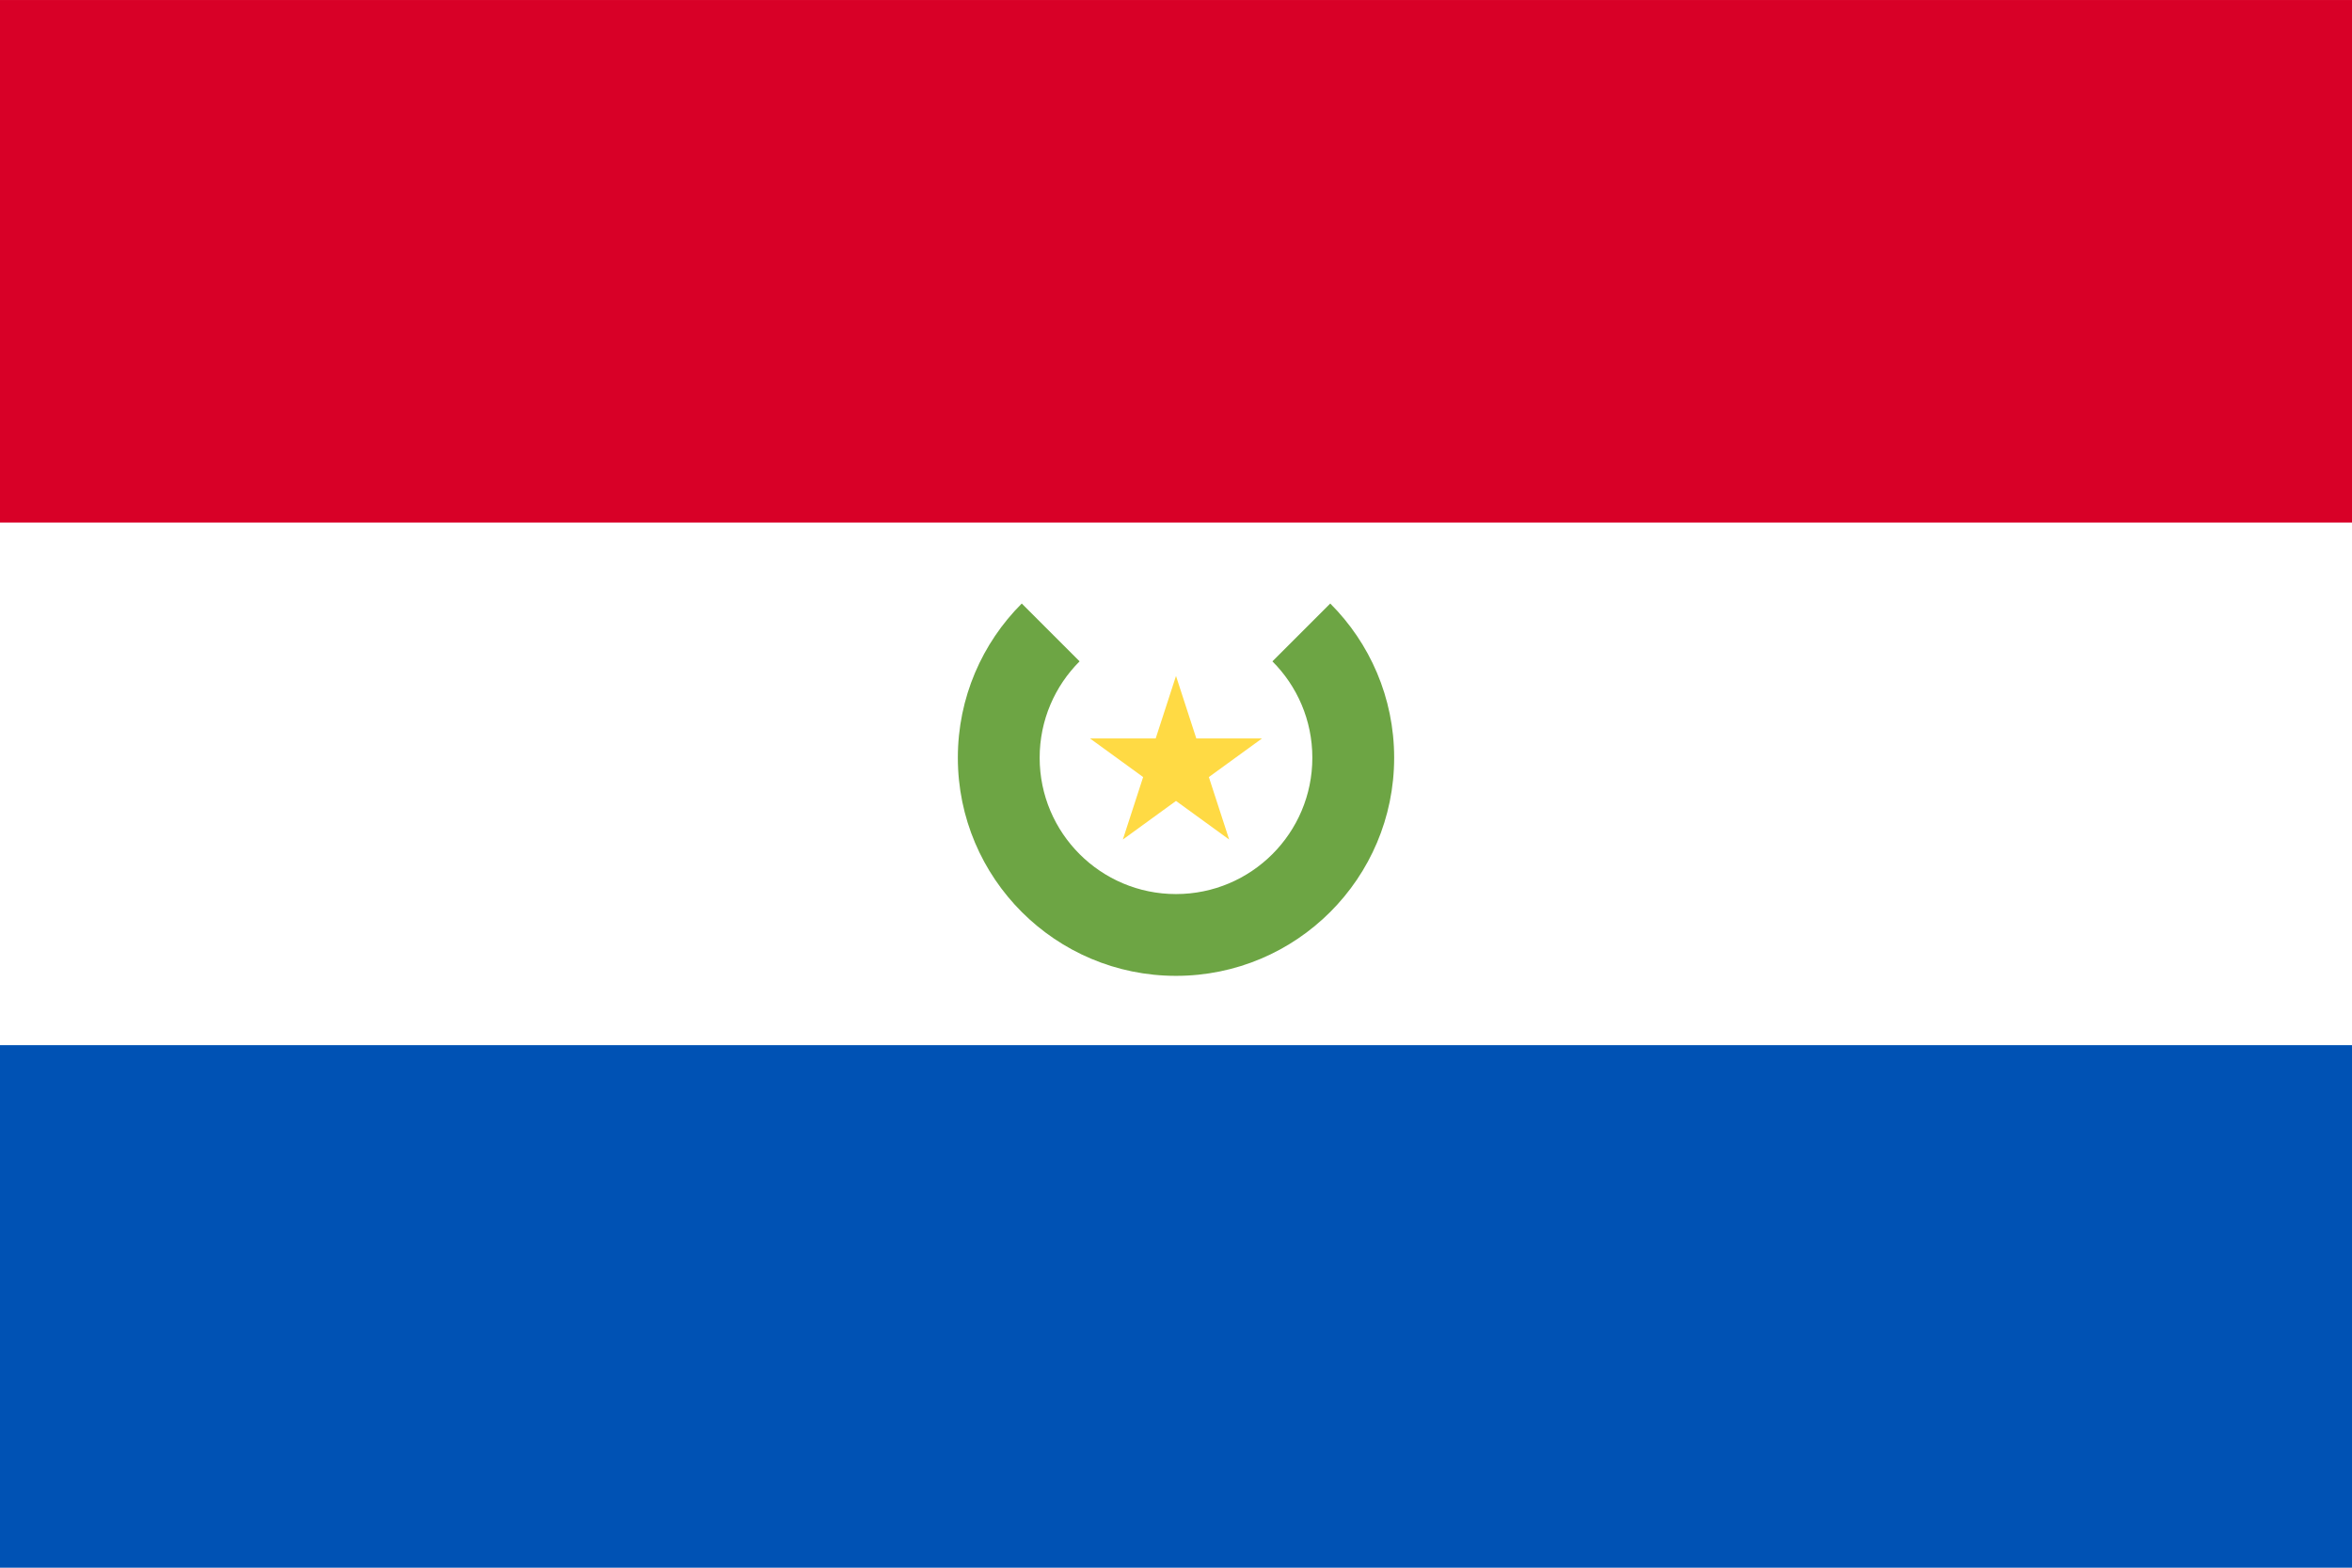
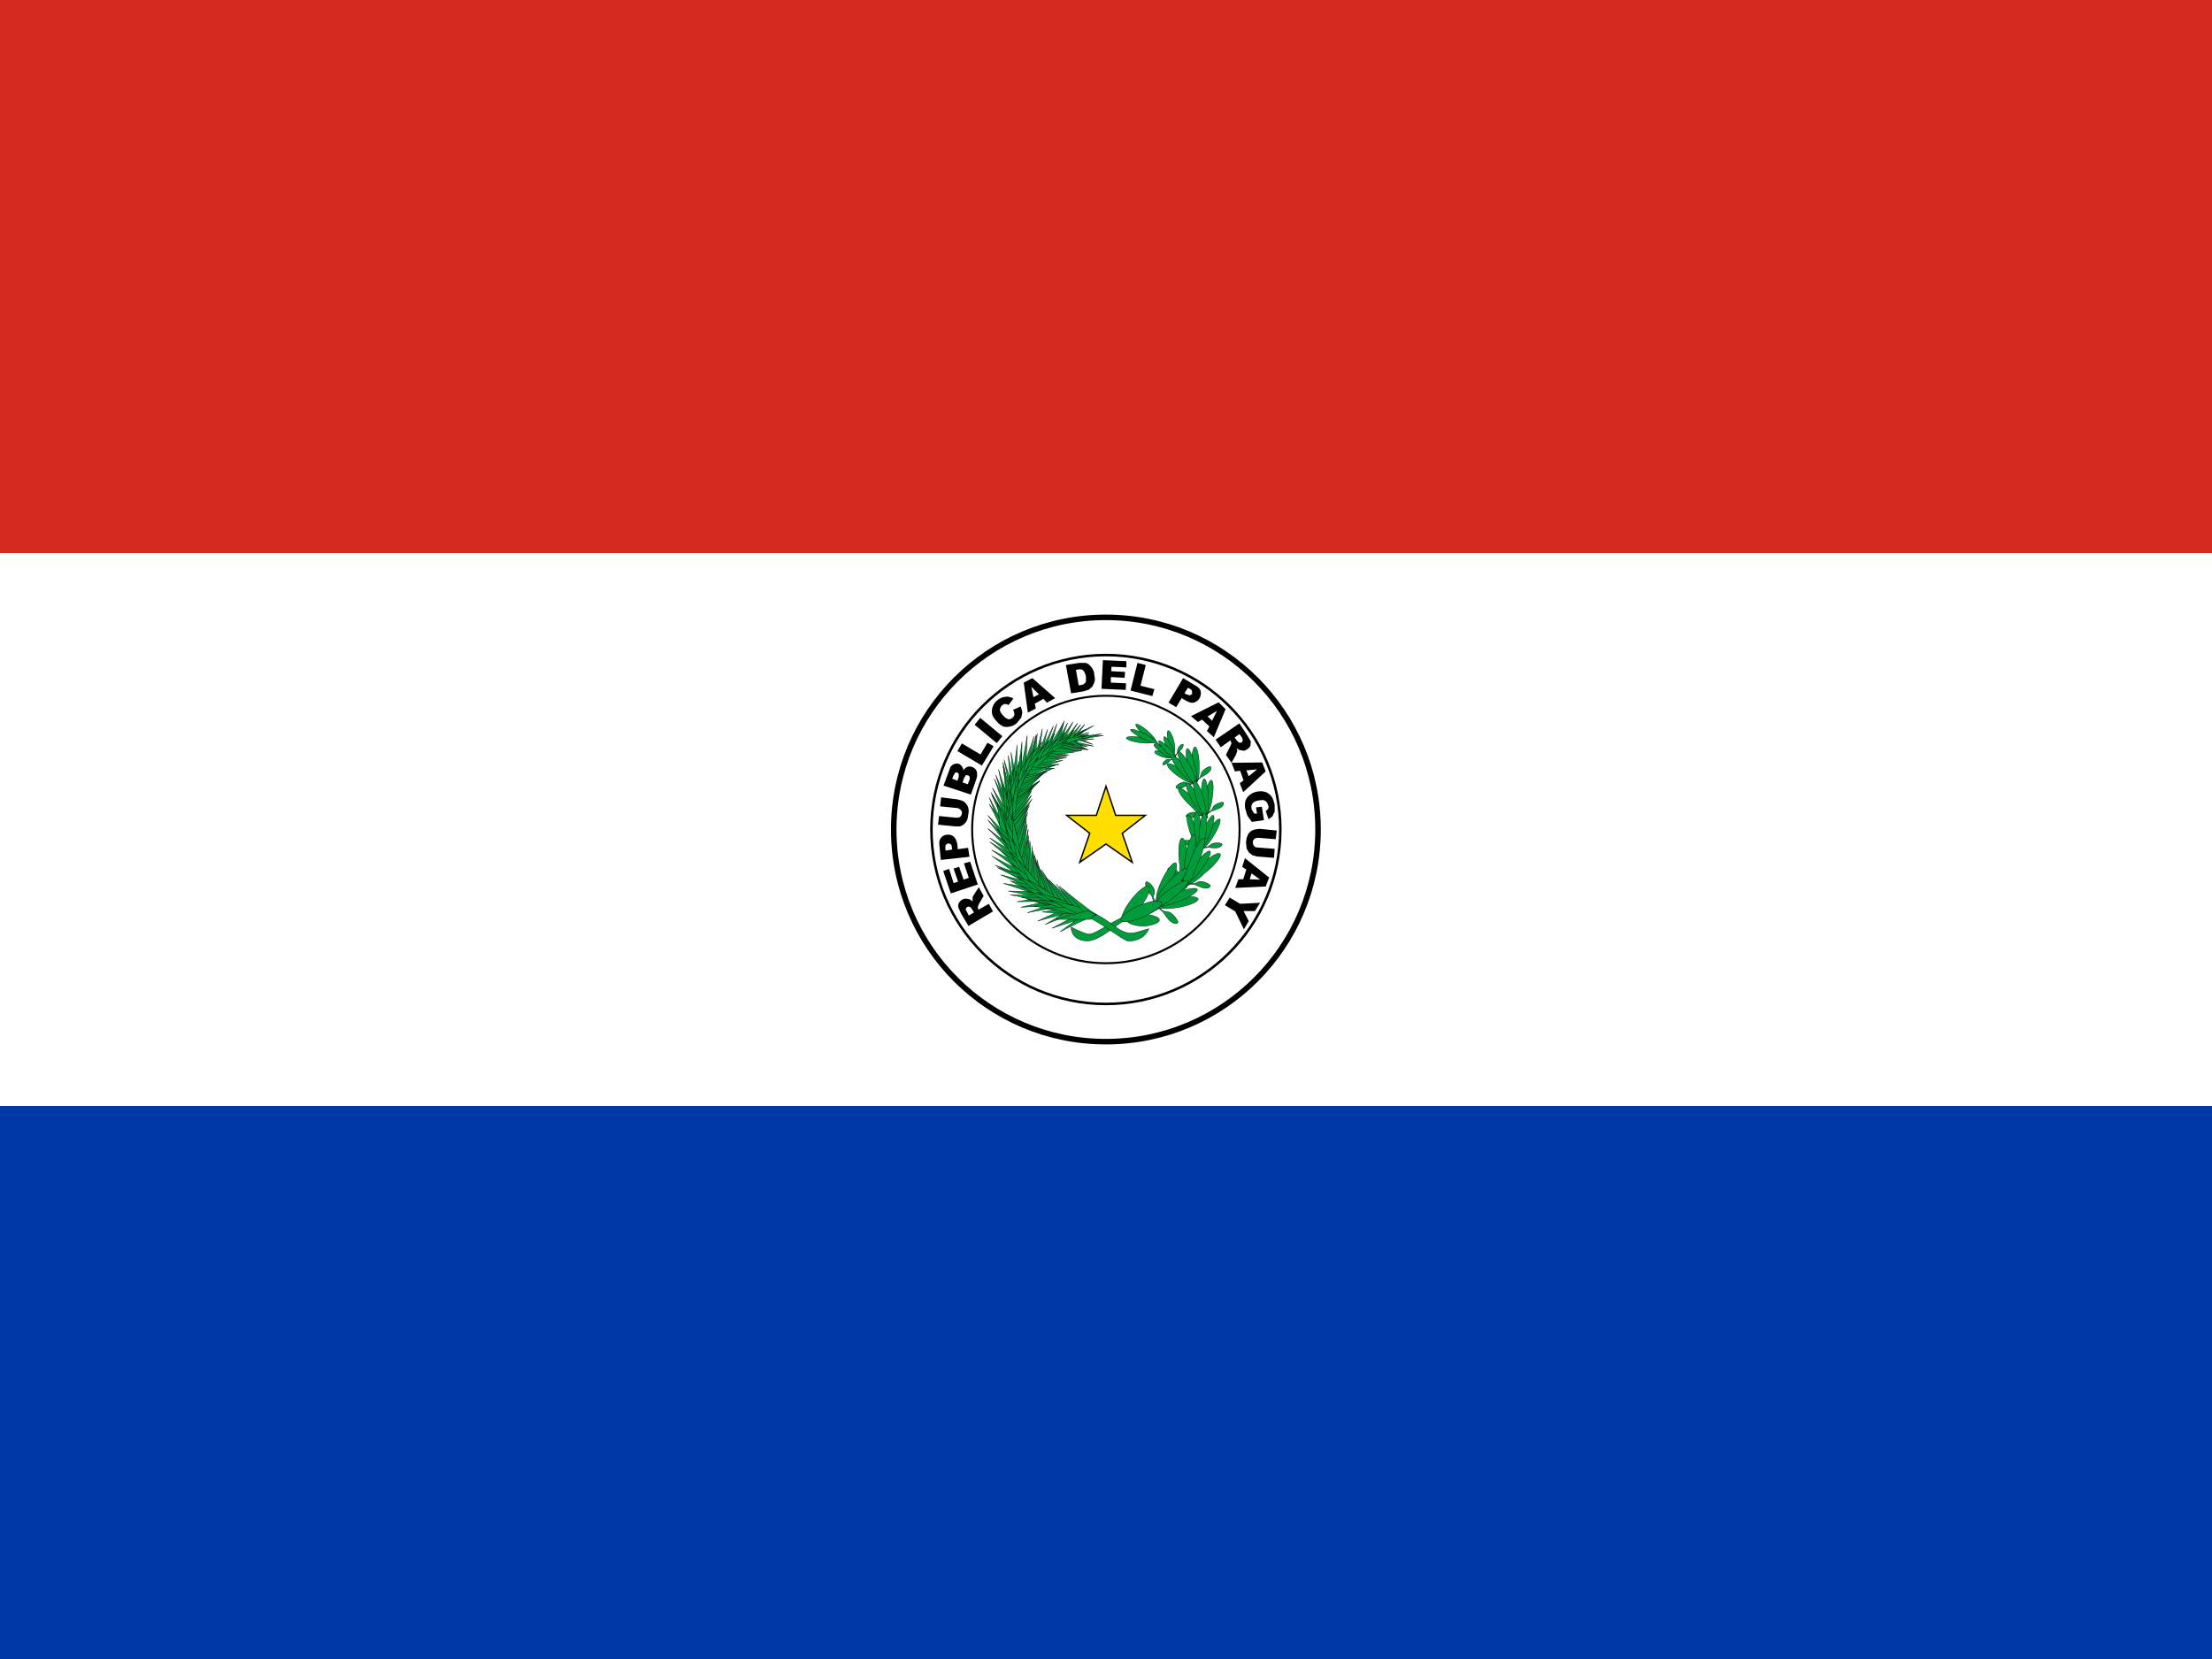
- <svg xmlns="http://www.w3.org/2000/svg" width="513" height="342" viewBox="0 0 513 342" fill="none">
-   <g clip-path="url(#clip0_974_6107)">
-     <path d="M0 0.004H513V341.997H0V0.004Z" fill="white" />
-     <path d="M0 0.004H513V114.001H0V0.004Z" fill="#D80027" />
-     <path d="M0 228H513V341.997H0V228Z" fill="#0052B4" />
-     <path d="M290.145 131.662L277.528 144.278C282.908 149.661 286.238 157.095 286.238 165.307C286.238 181.731 272.923 195.045 256.5 195.045C240.076 195.045 226.762 181.73 226.762 165.307C226.762 157.096 230.09 149.661 235.472 144.278L222.855 131.662C214.245 140.272 208.918 152.168 208.918 165.306C208.918 191.585 230.221 212.888 256.5 212.888C282.779 212.888 304.082 191.585 304.082 165.306C304.082 152.169 298.755 140.272 290.145 131.662Z" fill="#6DA544" />
-     <path d="M256.5 147.464L260.93 161.096H275.262L263.666 169.52L268.096 183.151L256.5 174.727L244.905 183.151L249.334 169.52L237.739 161.096H252.07L256.5 147.464Z" fill="#FFDA44" />
+ <svg xmlns="http://www.w3.org/2000/svg" id="flag-icons-py" viewBox="0 0 640 480">
+   <path fill="#0038a8" d="M0 319.7h640V480H0z" />
+   <path fill="#fff" d="M0 160h640v160H0z" />
+   <path fill="#d52b1e" d="M0 0h640v160H0z" />
+   <g fill="none" stroke="#000" transform="translate(-116.4)scale(1.45455)">
+     <circle cx="300" cy="165" r="42.2" stroke-width="1.1" />
+     <circle cx="300" cy="165" r="34.7" stroke-width=".5" />
+     <circle cx="300" cy="165" r="26.6" stroke-width=".4" />
  </g>
-   <defs>
-     <clipPath id="clip0_974_6107">
-       <rect width="513" height="342" fill="white" />
-     </clipPath>
-   </defs>
+   <path d="m287.3 263.7-7.1 4.2-2.2-3.7-.7-1.6a2 2 0 0 1 .1-1.3q.3-.6 1-1 .5-.3 1.1-.3l1.1.2.8.6v-1.3l.3-.5 1.5-2.3 1.4 2.5-1.4 2.4-.3.8.1.6.1.2 3-1.7zm-5.5.3-.6-1-.4-.5-.5-.2-.5.1-.4.6q0 .3.4.9l.5 1zm-6.7-5.5-2.2-6.5 1.7-.6 1.3 4.1 1.3-.4-1.3-3.8 1.6-.5 1.3 3.7 1.5-.5-1.4-4.2 1.8-.5 2.2 6.6zm-2.9-9.7-.4-4.2q-.2-1.4.4-2.1.6-.9 1.8-1t2 .6q.7.7 1 2.2l.1 1.4 3-.4.4 2.6zm3.3-3-.1-.6q0-.7-.4-1l-.7-.2-.6.4q-.2.2-.2 1l.1.7zm-3.5-12.5.3-2.6 4.8.6 1.4.4q.6.3 1 .8t.6 1q.3.9.1 1.9l-.2 1.3q-.2.7-.5 1.1a3 3 0 0 1-1.8 1.3h-1.4l-4.9-.5.3-2.5 5 .5q.6 0 1-.2t.6-1a1 1 0 0 0-.3-1q-.4-.5-1-.6zm1-6 1.7-4.6q.3-1.2 1.1-1.5a2 2 0 0 1 1.6-.2q.7.3 1 .9.3.4.3 1 .5-.7 1.1-1a2 2 0 0 1 1.4 0 2 2 0 0 1 1.5 1.8v1l-.3 1-1.5 4.2zm4-1.4.4-1.1v-.8q0-.2-.4-.5h-.6l-.5.8-.4 1zm3 1 .5-1.2q.2-.6 0-1l-.4-.4h-.7l-.5.9-.4 1.2zm-3-9.6 1.3-2.2 5.4 3.2 2-3.4 1.8 1-3.4 5.6zm5-7.6 1.6-2 6.4 5.3-1.6 2zm11.1-4.3 2.2-1q.4 1 .5 1.7l-.3 1.5-1.2 1.5a4 4 0 0 1-2 1.1 4 4 0 0 1-2 0 5 5 0 0 1-2-1.6q-1.5-1.5-1.3-3.1a4 4 0 0 1 1.6-2.9 4 4 0 0 1 2.3-1q1-.2 2.3.5l-1.4 1.9-.6-.3h-.7l-.6.4a2 2 0 0 0-.6 1.4q.1.6.8 1.4.9 1 1.6 1.2.6.1 1.2-.4t.6-1q0-.7-.4-1.3m8.8-3.2-2.5 1.4.3 1.4-2.3 1.2-1.2-8.7 2.5-1.3 6.6 5.8-2.4 1.3zm-1.3-1.3-2.2-2.2.6 3zm7.8-8.5 3.8-.6h1.8q.8.1 1.3.7c.5.6.7.7.9 1.2q.4.7.4 1.5.3 1.4.1 2l-.6 1.4-1 .9-1.5.5-3.7.6zm2.9 1.4.8 4.5.6-.1q.8-.1 1-.4.4-.2.5-.7v-1.4q-.3-1.3-.8-1.7-.4-.5-1.5-.3zm7.8-2.8 6.8.3v1.8l-4.3-.2-.1 1.3 4 .2-.1 1.7-4-.2v1.6l4.4.2-.1 1.9-7-.3zm10 .8 2.4.6-1.5 6 4 1-.6 2-6.3-1.6zm13.2 4.4 3.7 2.2q1.2.7 1.4 1.6t-.3 2a3 3 0 0 1-1.7 1.3q-1 .2-2.3-.6l-1.2-.7-1.6 2.6-2.2-1.3zm.4 4.4.6.3 1 .3.6-.4v-.7q0-.4-.6-.8l-.6-.3zm7.2 9.6-2.1-2-1.2.7-2-1.7 8-4 2 2-3.4 8.1-2-1.8zm.8-1.7 1.4-2.8-2.7 1.6zm1 5.5 6.9-4.7 2.3 3.5 1 1.7-.1 1.2a2 2 0 0 1-1 1.1q-.5.4-1 .4l-1.2-.2-.8-.5.2.7-.2.6-.2.6-1.3 2.3-1.6-2.3 1.3-2.6.3-.7-.2-.7-.1-.2-2.8 2zm5.5-.6.7.9.4.4q.3.3.5.2l.5-.1.3-.6-.3-.9-.7-.9zm2.6 12.4-1-2.8-1.5.2-1-2.5 8.9-.1 1 2.6-6.5 6-1-2.6zm1.5-1.2 2.4-2-3.1.3zm2.1 9 1.7-.2.6 3.9-3.5.5-1.3-1.8-.6-2a5 5 0 0 1 .1-2.5 4 4 0 0 1 1.3-1.6 5 5 0 0 1 2.2-.9 5 5 0 0 1 2.4.2 4 4 0 0 1 1.7 1.4q.5.9.8 2.2v2l-.6 1.3q-.4.5-1.2.9l-.8-2.4q.4-.1.7-.6t0-1a2 2 0 0 0-.7-1.2q-.5-.5-2-.2a3 3 0 0 0-1.7.7q-.6.7-.4 1.5 0 .5.3.8l.5.8h.8zm5.4 12-.2 2.6-5-.4-1.3-.4-1-.8-.6-1.1-.2-1.8.2-1.3.5-1.2.8-.8 1-.4 1.4-.2 5 .5-.3 2.5-5-.4q-.8 0-1.1.3a1 1 0 0 0-.5 1q0 .7.3 1 .3.5 1 .5zm-9.1 8.8.9-2.8-1.2-.8.8-2.5 7 5.6-1 2.6-8.8.4.9-2.5zm1.9 0 3 .1-2.5-1.8zm3 6.8-1.5 2.4h-3.3l1.5 2.9-1.4 2.4-2.5-5.2-3-1.8 1.4-2.2 3 1.8z" />
+   <g fill="#009b3a" stroke="#000" stroke-width=".1">
+     <path d="M328.1 211.3s23.4 10.1 19.3 30.9-17 20.6-22.2 23c-5 2.2-8.6 5.5-10.6 5s-4.7-2-4.7-2-.2 3.5 3.9 4c4.1.7 9.5-5.3 12-6 2.6-.6 18.5-2.4 22.4-23.5 4.5-22.6-20-30.7-20-31.4z" />
+     <path d="M339.9 215.8a3.2.8 75.1 0 1-1.5 0 3.2.8 75.1 1 1 1.5 0z" />
+     <path d="M339.1 216a3.3.7 63.3 1 1-1.4.5 3.3.7 63.3 0 1 1.4-.5zm-2.3 1.5a3.1.8 17 0 1-.2 1.6 3.1.8 17 0 1 .2-1.6z" />
+     <path d="M337.1 216.7a3.3.7 34.2 1 1-.7 1.3 3.3.7 34.2 1 1 .7-1.3z" />
+     <path d="M338.1 216.3a3.3.7 46.2 1 1-1 1 3.3.7 46.2 0 1 1-1z" />
+     <path d="m339.7 219.2-1 .6c-.3 0-.6-.3-1.2 0s-1 .9-1.1 1.2q-.1.6.9.1t1.2-1.1l1.3-.7.8-1.3c.3-.4 1.2-1 1.6-1.8q.4-1-.2-.9a3 3 0 0 0-1.2 1.3c-.2.4 0 1-.3 1.4zm7.3 2.4a1 4.8-1.6 1 1-2.2-.5 1 4.8-1.6 1 1 2.2.5z" />
+     <path d="M345.8 221.5a5 1 77.5 1 1-2.2.1 5 1 77.5 1 1 2.1 0z" />
+     <path d="M342 222.7a4.7 1.1 35 1 1-.7 2.2 4.7 1.1 35 1 1 .7-2.2z" />
+     <path d="M342.8 221.6a5 1 50.9 0 1-1.4 1.6 5 1 50.9 1 1 1.4-1.5z" />
+     <path d="M344.3 221.5a5.1 1 61.8 1 1-1.8 1 5.1 1 61.8 1 1 1.8-1z" />
+     <path d="m345.6 226.4-1.8.4c-.3 0-.6-.7-1.5-.5q-1.4.4-2 1.2-.4.8 1.2.6c1.2-.2 1.6-1 2.2-1l2-.4c.2-.4 1-1.2 1.5-1.6s2-1 2.7-1.8.7-1.6 0-1.5a5 5 0 0 0-2 1.3c-.5.6-.4 1.5-.9 2zm5.1 4.9a1 4.8 8.7 1 1-2-1 1 4.8 8.7 1 1 2 1z" />
+     <path d="M349.6 231a1 5-2 1 1-2-.3 1 5-2 1 1 2 .3z" />
+     <path d="M345.7 231.4a4.7 1.1 46 1 1-1 2 4.7 1.1 46 1 1 1-2z" />
+     <path d="M346.7 230.5a5 1 61.8 1 1-1.7 1.3 5 1 61.8 1 1 1.7-1.3z" />
+     <path d="M348.1 230.7a5.1 1 72.5 1 1-1.9.7 5.1 1 72.5 1 1 2-.7z" />
+     <path d="M348.5 235.8h-1.7c-.3 0-.5-.8-1.4-.8a3 3 0 0 0-2.1.8q-.6.7 1 .8c1.6.1 1.7-.5 2.3-.6h2l1.8-1.2c.6-.4 2.1-.6 3-1.3.7-.6.9-1.4.3-1.4a5 5 0 0 0-2.3.9c-.5.4-.6 1.3-1.2 1.7-.4.2-1.6 1.1-1.7 1m2.5 6.4a1 4.8 31.3 0 1-1.4-1.7 1 4.8 31.3 0 1 1.4 1.7" />
+     <path d="M350.1 241.3a1 5 20.6 0 1-1.8-1.1 1 5 20.6 0 1 1.8 1.1m-3.7-1.2a4.8 1 70 0 1-1.8 1.5 4.8 1 70 0 1 1.8-1.5" />
+     <path d="M347.6 239.7a1 5.1-4.9 0 1-2 .5 1 5.1-4.9 1 1 2-.5" />
+     <path d="M349 240.4a1 5.2 5.5 1 1-2-.1 1 5.2 5.5 1 1 2 .1" />
+     <path d="M347.3 245.3s-1.4-.5-1.6-.7-.1-.8-1-1.3a3 3 0 0 0-2.2 0q-.8.2.6 1c1 .6 1.8.2 2.3.4l1.8.9c.5-.2 1.6-.3 2.2-.4s2.1.4 3.2 0c.9-.3 1.3-1 .7-1.2a5 5 0 0 0-2.3 0c-.7.1-1.1 1-1.8 1-.5 0-1.9.4-2 .3m1 7.7a1.3 5.5 48.5 1 1-1.1-2.4 1.3 5.5 48.5 1 1 1 2.4" />
+     <path d="M347.3 251.9a1.2 5.8 37.5 1 1-1.5-2 1.2 5.8 37.5 1 1 1.5 2" />
+     <path d="M343.7 249.2a1.3 5.5-3.5 1 1-2.4 1 1.3 5.5-3.5 1 1 2.4-1" />
+     <path d="M345.1 249.2a1.2 5.9 11.6 0 1-2.3-.2 1.2 5.9 11.6 1 1 2.3.1" />
+     <path d="M346.3 250.4a1.2 6 22.1 1 1-2.1-.8 1.2 6 22.1 1 1 2.1.8" />
+     <path d="m343 255.3-1.6-1.4c-.2-.3.1-1-.7-1.8s-1.8-1-2.4-1q-1 .2.3 1.6c1 1 2 .8 2.4 1.2q1 .7 1.7 1.6l2.6.4c.7 0 2.2 1.1 3.5 1.1 1 0 1.8-.5 1.2-1a5 5 0 0 0-2.6-1c-.8 0-1.5.8-2.2.6l-2.3-.3m-2.3 7.3a1.4 6 79.8 1 1 .3-2.9 1.4 6 79.8 1 1-.3 2.9" />
+     <path d="M340.5 261a1.3 6.4 68.5 0 1-.5-2.6 1.3 6.4 68.5 0 1 .5 2.7" />
+     <path d="M338.4 256.4a1.4 6 26.2 0 1-2.8-.5 1.4 6 26.2 1 1 2.8.5" />
+     <path d="M339.9 257.2a1.3 6.5 41.8 0 1-2.3-1.5 1.3 6.5 41.8 0 1 2.3 1.5" />
+     <path d="M340.3 259.1a1.3 6.5 52.7 1 1-1.6-2 1.3 6.5 52.7 0 1 1.6 2" />
+     <path d="m334.4 261.7-.7-2.2c-.1-.4.6-.8.3-2a4 4 0 0 0-1.9-2.3q-1-.5-.5 1.6c.4 1.4 1.4 1.9 1.7 2.6l.8 2.4 2.2 1.9c.6.5 1.5 2.4 2.7 3.1 1 .7 2 .5 1.8-.2a6 6 0 0 0-2-2.4c-.7-.6-1.8-.3-2.5-.8-.4-.5-2-1.6-2-1.7" />
+     <path d="M330.8 268a1.8 6.1 89 0 1 0-3.5 1.8 6.1 89 0 1 0 3.5" />
+     <path d="M330 262.5a1.7 6.3 37.6 0 1-2.7-2.2 1.7 6.3 37.6 1 1 2.6 2.2" />
+     <path d="M330.8 265.3a1.7 6.2 66.5 0 1-1.2-3.3 1.7 6.2 66.5 0 1 1.2 3.3m1.7-53.4a3.8.8 41.1 0 1-1.5.8 3.8.8 41.1 1 1 1.5-.8m-1.9 1.5a3.9.8 8.2 0 1 .3 1.6 3.9.8 8.2 1 1-.3-1.6" />
+     <path d="M331.4 212.4a4 .7 26.8 1 1-.8 1.3 4 .7 26.8 0 1 .8-1.3M303.7 262s5.1 1.1 9.6 2.7 11.3 7.2 13.1 7.6c2 0 4.9-.7 6-3.6-3.2.8-5 2.1-8 .5-1.1-.4-4.6-3.6-8.5-5.3-3.8-1.7-11.5-3.6-11.5-3.6l-.7 1.7m5.5-46.5 5.9-3.1-6.5 1.7-.8 1.1 1.4.3" />
+     <path d="M314.8 217c-2.3-.5-5.8-1.3-8-1.4 1.5-1.7 3.6-4.7 5-6.4-1 1.7-2.3 4-2.8 5.5 1.5.9 4 1.6 5.8 2.2" />
+     <path d="m308.1 215.9 5.3-4.1-6.1 2.7-.6 1.3h1.4" />
+     <path d="M313.7 216.9c-2.3-.5-5.8-1.3-8-1.5 1.4-1.7 3.5-4.7 4.8-6.6-.8 1.8-2.2 4.1-2.7 5.8 1.6.9 4.1 1.6 6 2.3" />
+     <path d="m307.3 216.2 6.1-2.6-6.6 1.1-.9 1 1.3.5" />
+     <path d="M313 217c-2.3-.3-6-.7-8.2-.6 1.3-2 3-5.3 4.1-7.3-.6 1.9-1.7 4.4-2 6.1 1.7.8 4.3 1.2 6.1 1.7" />
+     <path d="m306.6 216.2 4.2-5-5.3 3.9-.3 1.3 1.4-.2" />
+     <path d="M313 217.3c-2.5 0-6.4-.3-8.8 0 1.2-2.3 2.7-6 3.6-8.3-.4 2.1-1.3 5-1.4 6.9 1.8.6 4.6 1 6.6 1.4" />
+     <path d="m305.8 217.4 5-4.9-6.1 3.5-.4 1.4h1.5" />
+     <path d="M311.9 217.4c-2.7 0-6.8-.1-9.5.2 1.8-2.5 4.2-6.6 5.6-9.1-1 2.3-2.4 5.4-3 7.5 1.9.7 4.8 1 6.9 1.4" />
+     <path d="m304 217.8 6.6-5.5-7.4 3.9-.8 1.6h1.6" />
+     <path d="M311 217.6c-2.7.4-6.9.8-9.4 1.5 1.3-2.7 3.1-7 4.2-9.7-.6 2.4-1.7 5.6-2 7.8 2 .4 5 .3 7.1.4" />
+     <path d="m303.2 218.9 5-7-6.3 5.7-.3 1.7 1.6-.4" />
+     <path d="M309.4 218.4c-2.6.3-6.8.5-9.4 1 1.5-2.6 3.5-6.8 4.8-9.4-.8 2.3-2 5.5-2.4 7.7 2 .5 5 .5 7 .7" />
+     <path d="m302.3 219.6 6.4-5.5-7.3 3.9-.7 1.6h1.6" />
+     <path d="M308.7 218.7c-2.7.6-6.9 1.3-9.4 2.1 1.2-2.7 2.8-7.1 3.8-9.8-.5 2.4-1.4 5.6-1.6 7.8 2 .3 5 0 7.2-.1" />
+     <path d="m301.2 220 4-7.7-5.4 6.6-.1 1.7 1.5-.7" />
+     <path d="M308.7 219.1c-3 .8-7.4 1.8-10 2.8 1-3.1 2.1-8 2.9-11.1-.3 2.7-.9 6.3-.8 8.8 2.3.2 5.5-.3 7.8-.5" />
+     <path d="m300.4 221.7 5.2-7.6-6.6 6.1-.3 2 1.7-.5" />
+     <path d="M307.5 220c-2.8.9-7.2 2.1-9.8 3.3.8-3.2 1.8-8.1 2.4-11.2-.1 2.7-.5 6.3-.3 8.7 2.2.1 5.4-.6 7.7-.8" />
+     <path d="m299.4 222.8 3.9-8.4-5.6 7.2v2l1.7-.8" />
+     <path d="M306.4 221.2c-2.8.6-7.3 1.5-10 2.4 1.1-3 2.5-8 3.4-11-.4 2.7-1.1 6.4-1.1 8.7 2.2.3 5.4-.1 7.7-.2" />
+     <path d="m298.4 223.6 6.4-6.6-7.5 4.9-.6 1.8 1.7-.1" />
+     <path d="M305.2 222.3c-2.9.4-7.3.8-10 1.5 1.3-3 3-7.8 4-10.8-.6 2.7-1.5 6.3-1.7 8.7 2.2.5 5.4.4 7.7.6" />
+     <path d="m297.2 223 4.3-8.3-5.9 7v1.9l1.6-.7" />
+     <path d="M305.5 221.3c-3 1.3-8 3-10.9 4.6 1-3.7 2-9.5 2.6-13.1 0 3.1-.5 7.4-.3 10.1 2.5 0 6-1.1 8.6-1.6" />
+     <path d="m296.6 225.4 5.2-9.4-6.9 8-.2 2.2 1.9-.8" />
+     <path d="M304.3 222.5c-3 1.4-7.8 3.4-10.6 5.1.8-3.6 1.5-9.5 2-13 0 3-.2 7.3.1 10 2.5-.3 6-1.5 8.5-2.1" />
+     <path d="m295.5 226.8 3.8-10.1-5.7 9 .2 2.3 1.7-1.2" />
+     <path d="M303 223.3c-3 1.5-7.8 3.5-10.6 5.3.7-3.7 1.4-9.5 1.9-13.1 0 3-.2 7.3.2 10 2.5-.3 6-1.6 8.5-2.2" />
+     <path d="m294.7 228 5.8-8.9-7.4 7.3-.3 2.2 1.9-.6" />
+     <path d="M302.7 222.8c-2.7 2.2-7 5.4-9.4 7.8 0-3.8-.5-9.5-.8-13 .6 2.9 1.3 7 2.3 9.5 2.4-.9 5.5-3 8-4.2" />
+     <path d="m295 228.5.6-10.7-2.8 10.4.8 2 1.4-1.7" />
+     <path d="M302 223.8c-2.8 2.2-7 5.3-9.5 7.7 0-3.7-.5-9.5-.8-13 .7 3 1.3 7 2.3 9.5 2.4-.8 5.5-3 8-4.2" />
+     <path d="m294.3 230.3 2.7-10.5-4.7 9.6.3 2.2 1.7-1.3" />
+     <path d="M301.6 224c-2.5 2.6-6.6 6.4-8.9 9-.4-3.7-1.5-9.6-2.2-13.2 1 3 2.1 7.1 3.4 9.5 2.3-1.1 5.4-3.6 7.7-5.2" />
+     <path d="m294.3 231.6.5-11.1-2.7 10.8.8 2 1.4-1.7" />
+     <path d="M300.8 226c-2.7 2.2-7 5.5-9.6 8 0-3.8-.7-9.8-1-13.5.7 3 1.5 7.3 2.5 9.9 2.5-1 5.7-3.1 8.1-4.5" />
+     <path d="m293.5 232.9 3.8-10.5-5.8 9.3.2 2.3 1.8-1.1" />
+     <path d="M300.8 226c-2.5 2.5-6.3 6.4-8.5 9.1-.4-3.8-1.5-9.8-2.1-13.4 1 3 2 7.2 3.2 9.6 2.3-1.2 5.1-3.7 7.4-5.3" />
+     <path d="m293.6 233.4-.4-11-1.8 11 1 1.9 1.2-1.9" />
+     <path d="M299.6 226.8c-2.4 2.6-6.1 6.5-8.2 9.3-.5-4-1.8-9.8-2.5-13.5 1 3 2.3 7.2 3.5 9.6 2.2-1.2 5-3.8 7.2-5.4" />
+     <path d="m293 234.5 1.2-11.2-3.3 10.6.7 2.2 1.4-1.6" />
+     <path d="M299 227.2c-2 2.9-5.5 7-7.4 10-.8-3.8-2.5-9.5-3.5-13 1.3 2.8 2.8 6.8 4.2 9.1 2.1-1.4 4.7-4.2 6.8-6" />
+     <path d="m293 235.6-.8-11.3-1.4 11.2 1 2 1.1-2" />
+     <path d="M298.9 227.9c-2 3-5.3 7.3-7 10.4-1-3.8-3-9.5-4.2-13 1.4 2.8 3.1 6.8 4.7 9 2-1.5 4.5-4.5 6.5-6.4" />
+     <path d="m293.6 236.6 1.2-11.3-3.2 10.6.6 2.3 1.4-1.6" />
+     <path d="M298.4 229c-1.7 3.1-4.5 8-6 11.3-1.3-3.6-3.8-9-5.3-12.4 1.7 2.6 3.7 6.3 5.5 8.4 1.9-1.8 4-5.2 5.8-7.4" />
+     <path d="m293.3 237.6-3.2-10.8 1 11.3 1.5 1.6.6-2.1" />
+     <path d="M298.4 230.2c-1.8 3.2-4.8 8-6.3 11.3-1.3-3.6-3.8-9-5.4-12.3 1.7 2.6 3.8 6.3 5.6 8.3 2-1.8 4.2-5.1 6-7.3" />
+     <path d="m293.4 239.6-1.2-11.3-1 11.3 1.1 2 1.1-2" />
+     <path d="M298.6 231.2c-1.9 3.1-5 7.9-6.5 11.1-1.3-3.6-3.7-9-5.2-12.4 1.7 2.6 3.7 6.4 5.5 8.4 2-1.7 4.3-5 6.2-7.1" />
+     <path d="m293.3 240.5-2.1-11-.1 11.2 1.3 1.8.9-2" />
+     <path d="M297.8 232.8c-2 3-5.3 7.5-7 10.7-1.1-3.7-3.3-9.4-4.6-12.8 1.5 2.7 3.4 6.6 5 8.8 2.1-1.6 4.6-4.7 6.6-6.7" />
+     <path d="m292.3 241.7 1-11.3-3.1 10.7.7 2.2 1.4-1.6" />
+     <path d="M297.9 233c-1.7 3.3-4.6 8.3-6 11.6-1.4-3.5-4-8.8-5.7-12 1.8 2.4 4 6 5.8 8 2-1.9 4-5.3 5.9-7.5" />
+     <path d="m292 242.7-3.5-10.6 1.3 11.2 1.5 1.6.6-2.2" />
+     <path d="M297.4 233.9c-1.2 3.6-3.2 9-4 12.7-2-3.2-5.5-7.8-7.6-10.7 2.1 2.1 4.9 5.2 7 6.7 1.6-2.3 3.2-6 4.6-8.7" />
+     <path d="m295 243.5-3.7-10.4 1.6 11.2 1.5 1.4.6-2.2" />
+     <path d="M297.4 235c-1.2 3.6-3.2 9.1-4 12.7-2-3.2-5.4-7.7-7.6-10.5 2.1 2 4.9 5 7 6.6 1.6-2.3 3.2-6.1 4.6-8.8" />
+     <path d="m295 245.3-4.8-9.7 2.8 10.8 1.7 1.2.4-2.3" />
+     <path d="M297 235.9c-.7 3.7-2 9.5-2.5 13.2-2.3-2.9-6.3-7-8.7-9.4 2.3 1.7 5.4 4.4 7.7 5.5 1.3-2.5 2.4-6.5 3.5-9.3" />
+     <path d="m295.4 246.8-2.6-10.9.4 11.3 1.4 1.7.8-2" />
+     <path d="M297 237c-.4 3.9-1.2 9.8-1.2 13.5-2.6-2.5-6.9-6-9.5-8.1 2.4 1.4 5.7 3.6 8.1 4.4 1-2.6 1.8-6.8 2.6-9.7" />
+     <path d="m295.5 247.6-6.9-7.8 5.2 9.5 2 .6-.3-2.3" />
+     <path d="M297.2 238.4c-.4 3.8-1.2 9.7-1.3 13.4-2.6-2.5-6.9-6-9.5-8.2 2.5 1.4 5.8 3.7 8.1 4.5 1.1-2.6 1.8-6.8 2.7-9.7" />
+     <path d="M296.3 249.4 291 240l3.3 10.7 1.7 1.1.3-2.3" />
+     <path d="M297.5 240c-.3 3.8-.8 9.7-.8 13.5a117 117 0 0 0-9.8-7.6c2.6 1.2 6 3.3 8.3 4 1-2.7 1.6-7 2.3-10" />
+     <path d="m297 251.2-6.6-8.3 4.8 9.8 1.8.8v-2.3" />
+     <path d="M297.6 241.8c-.3 3.8-.8 9.7-.7 13.5-2.7-2.4-7.1-5.6-9.9-7.6 2.6 1.3 6 3.3 8.4 4 1-2.7 1.5-7 2.2-10" />
+     <path d="m297.5 252.6-4.5-10 2.5 11 1.6 1.3.4-2.3" />
+     <path d="M297.7 242.9c.2 3.9.2 9.8.6 13.6a134 134 0 0 0-10.4-6.2c2.6.9 6.1 2.4 8.6 2.8.7-2.9.8-7.1 1.2-10.2" />
+     <path d="m298.3 252.2-8.3-5.7 7 7.8 2 .1-.7-2.2" />
+     <path d="M298 243.3c.3 3.9.7 9.8 1.3 13.5-3-1.9-7.8-4.3-10.8-5.8 2.7.8 6.3 2.2 8.8 2.5.5-2.9.4-7.1.7-10.2" />
+     <path d="m299.3 254.3-7-8 5.3 9.6 1.9.7-.3-2.3" />
+     <path d="M298.6 244.8c.5 3.8 1 9.7 1.9 13.4-3-1.7-8-3.8-11-5.1 2.7.6 6.4 1.8 8.8 2 .4-3 .2-7.2.3-10.3" />
+     <path d="m300.6 255.7-8.3-5.9 7 8 2 .1-.7-2.2" />
+     <path d="M298.9 246.4c.7 3.8 1.7 9.7 2.7 13.3-3.1-1.5-8.2-3.1-11.3-4.1 2.8.3 6.5 1.2 9 1 .2-2.9-.3-7-.4-10.2" />
+     <path d="m301.6 256.9-7-8.2 5.2 9.7 2 .8-.2-2.3" />
+     <path d="M299.3 247.4c1.1 3.7 2.6 9.5 4 13-3.3-1-8.4-2-11.6-2.6 2.8 0 6.5.3 9-.1 0-3-1-7.1-1.4-10.2" />
+     <path d="m302 256.9-9.7-2 9.1 4.5 1.9-.7-1.4-1.8" />
+     <path d="M300 248.6c1 3.7 2.5 9.4 3.8 12.9-3.2-1-8.3-2-11.5-2.6 2.8 0 6.5.3 9 0 0-3-1-7.2-1.3-10.3" />
+     <path d="m303.5 257.9-9.2-4.5 8.2 6.7 2-.2-1-2" />
+     <path d="M299.5 249.2c1.8 3.4 4.5 8.7 6.5 11.7-3.4-.2-8.6 0-11.8 0 2.7-.5 6.4-1 8.7-2-.7-2.9-2.4-6.7-3.4-9.7" />
+     <path d="m305 258.9-9.6-2.6 9 5 1.8-.5-1.3-2" />
+     <path d="M300.4 250.7c1.9 3.3 4.6 8.6 6.7 11.6-3.4-.2-8.6 0-11.8.2 2.6-.7 6.4-1.2 8.6-2.2-.6-2.9-2.4-6.7-3.4-9.6" />
+     <path d="m306.1 259.7-8.9-5.3 7.8 7.4h2l-.9-2.1" />
+     <path d="M301.2 251.5c2.1 3.1 5.3 8 7.6 10.9a90 90 0 0 0-11.6 1.7c2.6-1 6.2-2 8.4-3.3-1-2.8-3.1-6.5-4.4-9.3" />
+     <path d="m306.8 260.5-9.6-.3 9.5 2.9 1.7-1.1-1.6-1.5m5.6-46.6 6.9-1.1-6.9.1-1.2.6 1.2.4" />
+     <path d="M316.2 215.4c-2-.6-5-1.6-7.1-2l7.4-3.5c-1.5 1-3.8 2.2-5 3.2 1.2.8 3.3 1.6 4.7 2.3" />
+     <path d="m312 214.1 6.8-1.8-7 .9-1 .7 1.3.2" />
+     <path d="M316.5 215.9c-2.4-.3-6-.7-8.3-.7 1.8-1.6 4.2-4.1 5.7-5.7-1 1.5-2.6 3.4-3.3 4.8 1.6.7 4.1 1.1 5.9 1.6" />
+     <path d="m309.6 214.6 7-.8-6.8-.2-1.3.6 1 .4" />
+     <path d="m314.7 216.1-7.5-1.3 6.9-3.8c-1.4 1-3.4 2.4-4.4 3.4 1.3.6 3.5 1.2 5 1.7" />
+     <path d="m309 214.6 6.1-2.7-6.7 1.8-.8.8h1.4" />
+     <path d="M314.5 216.9c-1.7-.7-4.5-2-6.2-2.5l4.4-4.8c-.8 1.3-2 3-2.6 4.4 1.2 1 3 2 4.4 2.9" />
+     <path d="m309.3 215 4.8-2-5.2.6-.6 1 1 .4m-4 44.6h-9.8l10 2.5 1.6-1-1.8-1.5" />
+     <path d="m307.1 260.2-10-2.3 9.6 4.7 2-.6-1.6-1.8" />
+     <path d="m308.8 260.9-10-.5 10 3 1.7-1-1.7-1.5" />
+     <path d="M302.5 253.9c2.5 2.8 6.4 7.4 9.1 9.9-3.3.5-8.3 1.8-11.4 2.7 2.4-1.2 6-2.6 8-4-1.4-2.6-4-6-5.7-8.6" />
+     <path d="m310.1 261.4-10-3.3 9.4 5.6 2-.4-1.4-2" />
+     <path d="M303.4 254.5c2.8 2.6 7 6.7 10 9-3.2.9-8 2.8-11 4 2.3-1.4 5.6-3.2 7.4-5-1.6-2.4-4.5-5.5-6.4-8" />
+     <path d="m311 262-9.5 1.9 10 .6 1.4-1.3-2-1.2" />
+     <path d="m309 261.4-9.8.8 10.1 1.7 1.6-1.2-2-1.3" />
+     <path d="m310.8 262-10.2-1.7 10 4 1.8-.7z" />
+     <path d="m312.5 262.5-10 .2 10.2 2.3 1.6-1.1z" />
+     <path d="M305.7 256c2.8 2.6 7 6.8 9.9 9.2-3.3.7-8.3 2.4-11.3 3.4 2.4-1.3 5.8-2.9 7.7-4.5-1.6-2.5-4.4-5.7-6.3-8.2z" />
+     <path d="m313.9 262.9-10.2-2.6 9.8 5 1.9-.6z" />
+     <path d="M306.6 256.5c3 2.4 7.6 6.2 10.7 8.2-3.2 1.1-7.8 3.5-10.6 4.9 2.2-1.7 5.3-3.7 7-5.5-1.8-2.4-5-5.3-7-7.6z" />
+     <path d="m314.8 263.4-9.3 2.6h10l1.3-1.5-2-1z" />
+   </g>
+   <path fill="#fedf00" stroke="#000" stroke-width=".4" d="m327.6 249.5-7.6-5.3-7.6 5.3 2.9-8.4-6.7-5.2h8.6l2.8-8.4 2.8 8.4h8.6l-6.7 5.2z" />
</svg>
